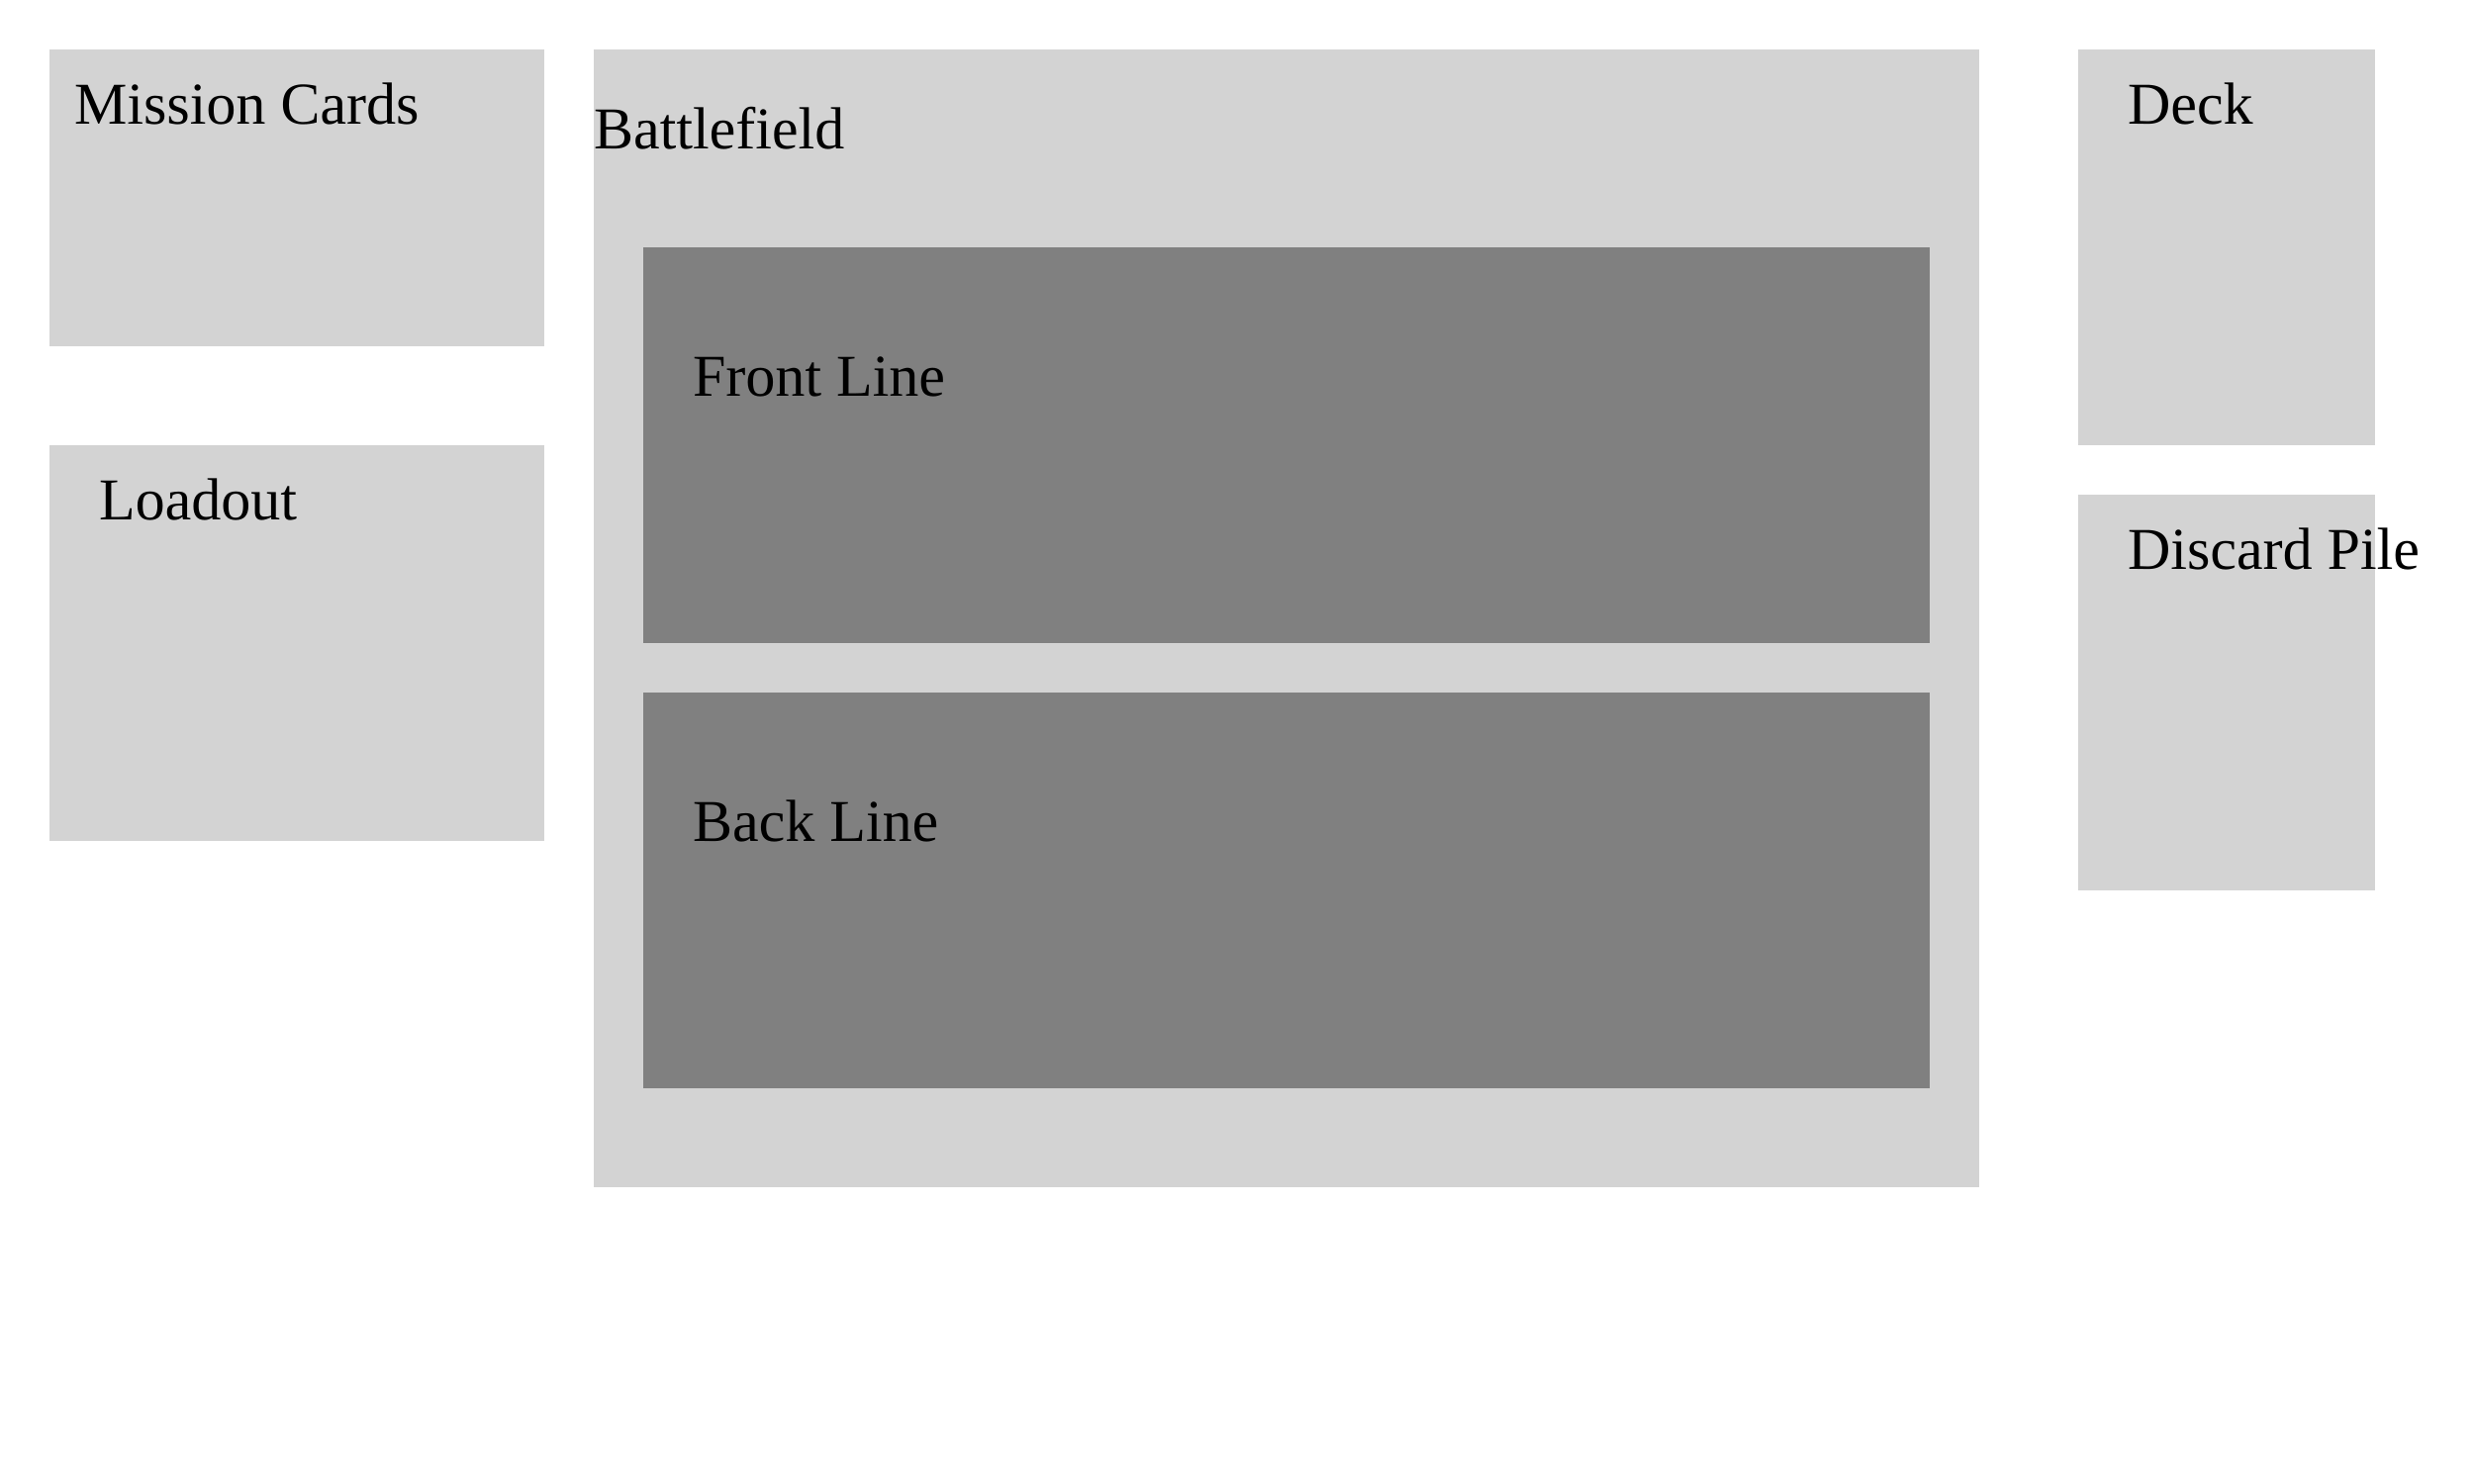
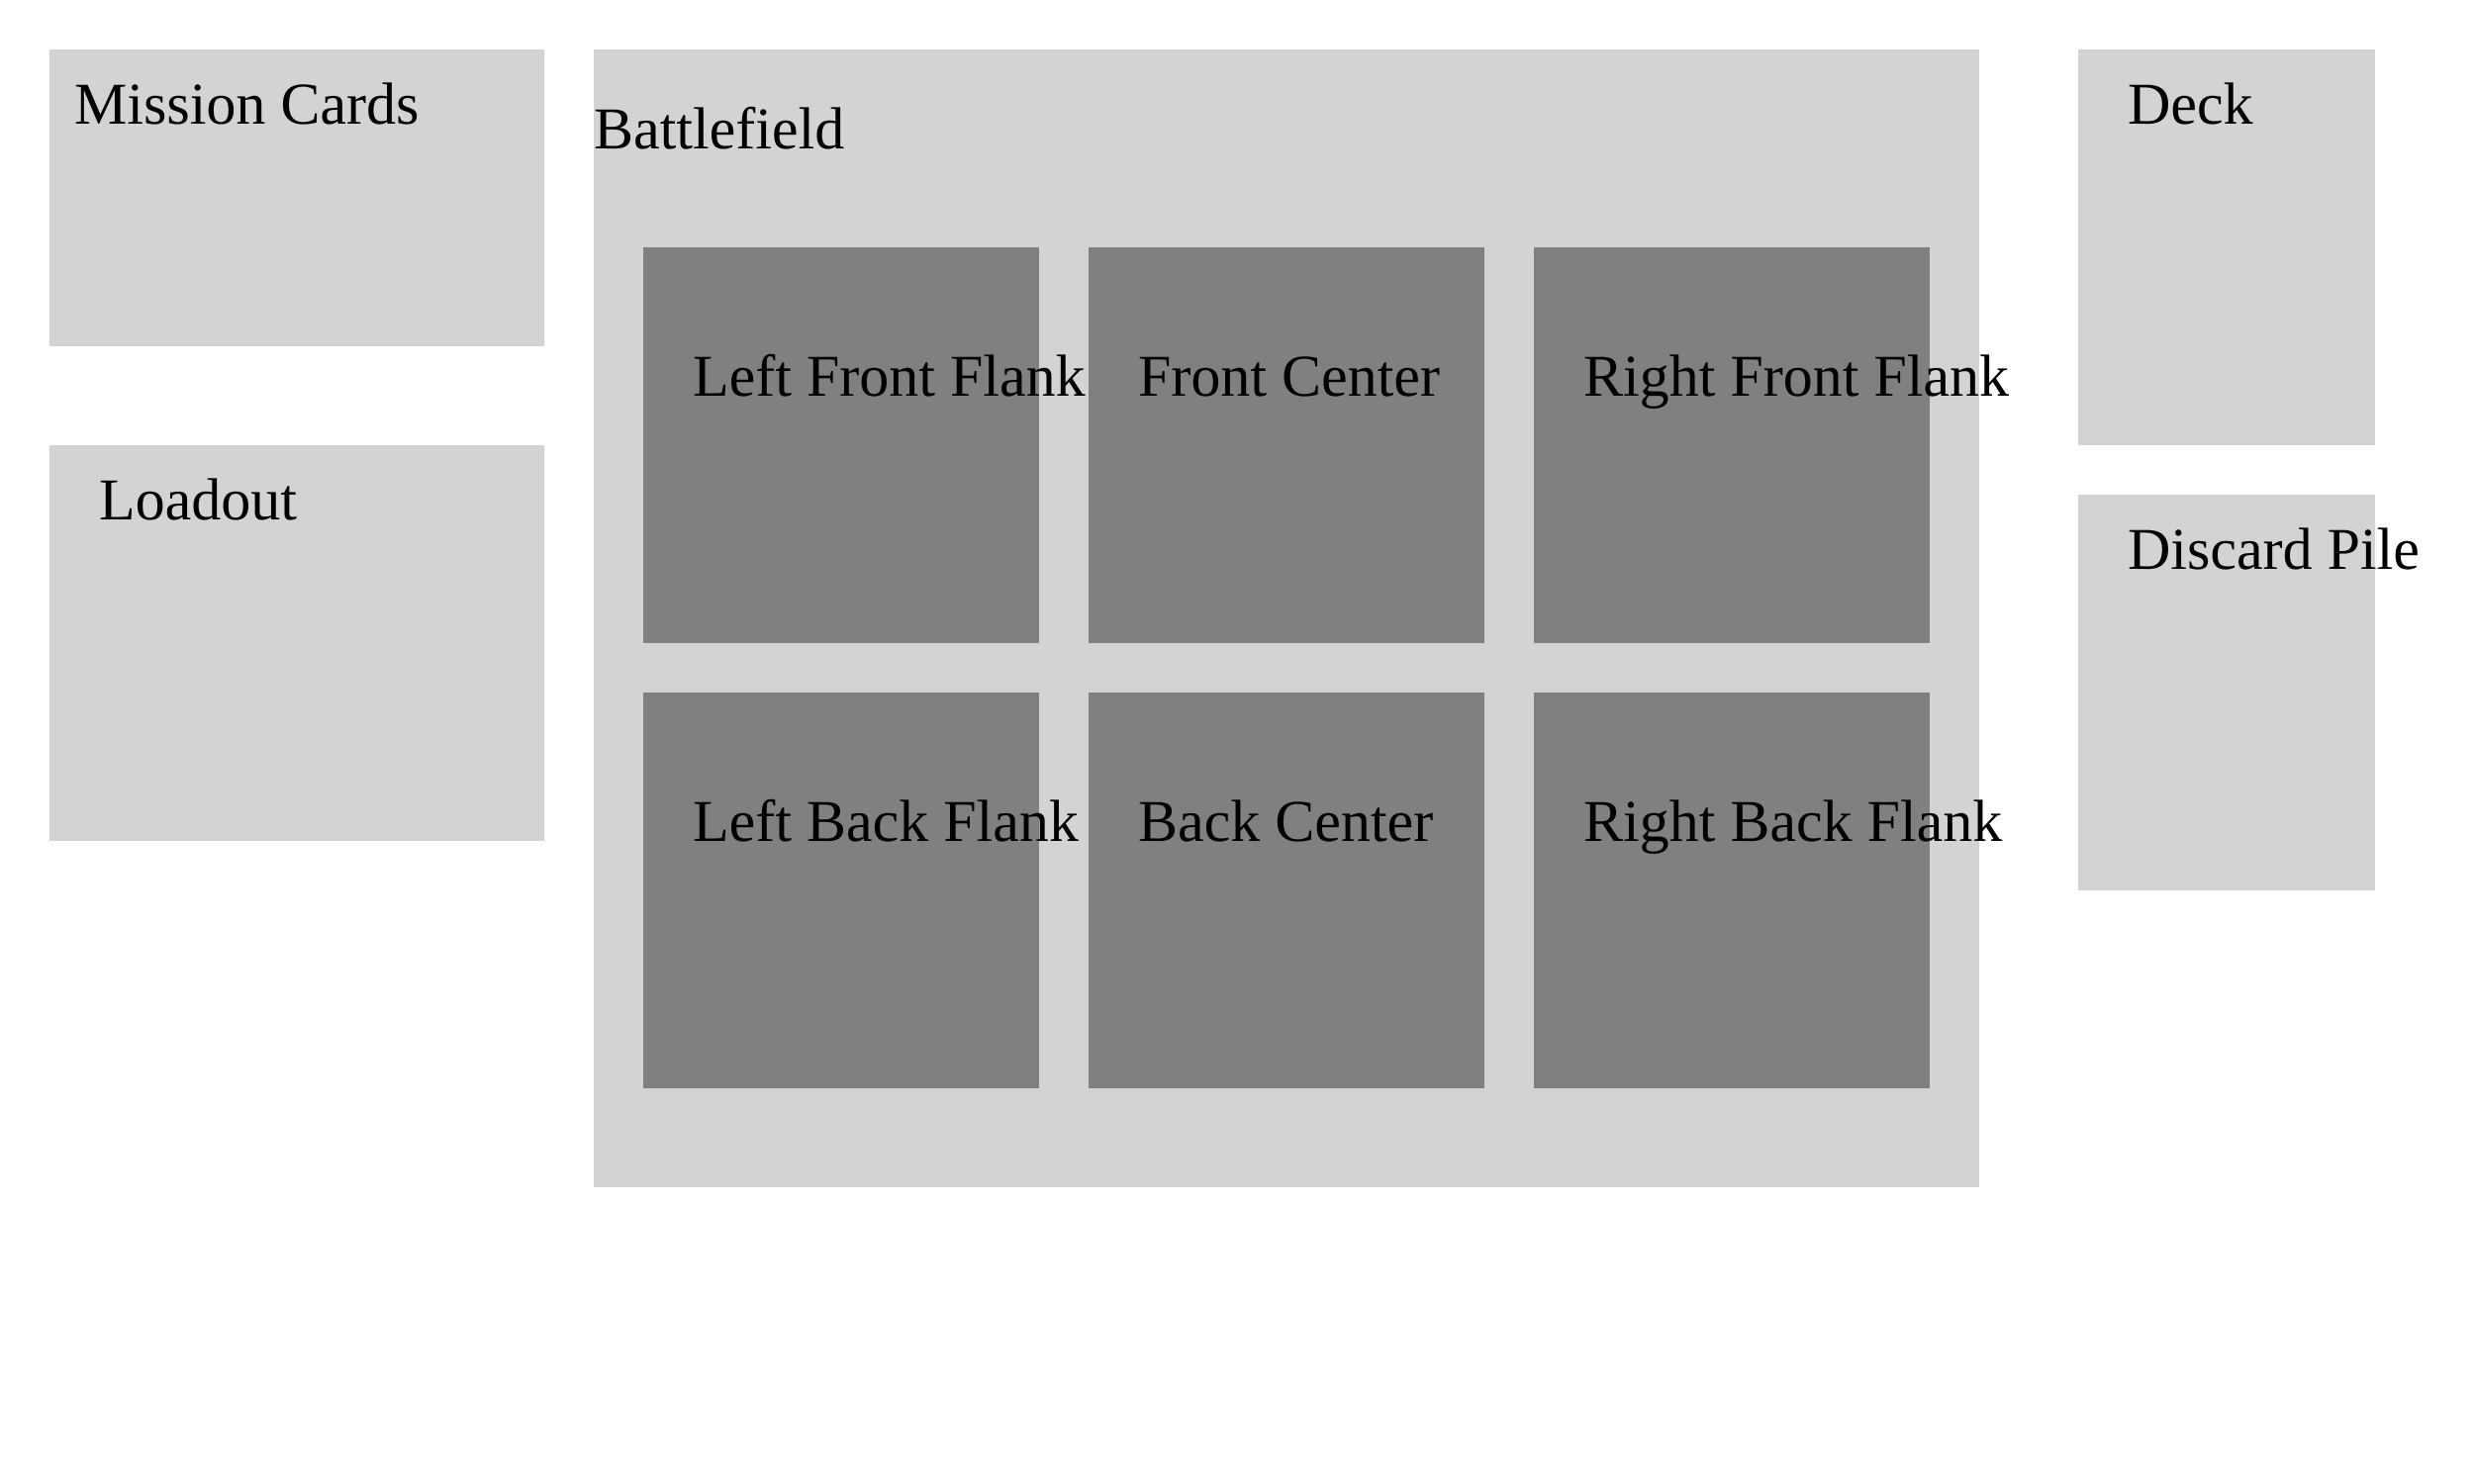
<svg xmlns="http://www.w3.org/2000/svg" width="500" height="300">
  <rect x="10" y="10" width="100" height="60" fill="lightgray" />
  <text x="15" y="25" font-size="12" fill="black">Mission Cards</text>
  <rect x="420" y="10" width="60" height="80" fill="lightgray" />
  <text x="430" y="25" font-size="12" fill="black">Deck</text>
  <rect x="420" y="100" width="60" height="80" fill="lightgray" />
  <text x="430" y="115" font-size="12" fill="black">Discard Pile</text>
  <rect x="10" y="90" width="100" height="80" fill="lightgray" />
  <text x="20" y="105" font-size="12" fill="black">Loadout</text>
  <rect x="120" y="10" width="280" height="230" fill="lightgray" />
  <text x="120" y="30" font-size="12" fill="black">Battlefield</text>
-   <rect x="130" y="50" width="260" height="80" fill="gray" />
-   <text x="140" y="80" font-size="12" fill="black">Front Line</text>
-   <rect x="130" y="140" width="260" height="80" fill="gray" />
-   <text x="140" y="170" font-size="12" fill="black">Back Line</text>
+   <rect x="130" y="50" width="80" height="80" fill="gray" />
+   <text x="140" y="80" font-size="12" fill="black">Left Front Flank</text>
+   <rect x="130" y="140" width="80" height="80" fill="gray" />
+   <text x="140" y="170" font-size="12" fill="black">Left Back Flank</text>
+   <rect x="220" y="50" width="80" height="80" fill="gray" />
+   <text x="230" y="80" font-size="12" fill="black">Front Center</text>
+   <rect x="220" y="140" width="80" height="80" fill="gray" />
+   <text x="230" y="170" font-size="12" fill="black">Back Center</text>
+   <rect x="310" y="50" width="80" height="80" fill="gray" />
+   <text x="320" y="80" font-size="12" fill="black">Right Front Flank</text>
+   <rect x="310" y="140" width="80" height="80" fill="gray" />
+   <text x="320" y="170" font-size="12" fill="black">Right Back Flank</text>
</svg>
